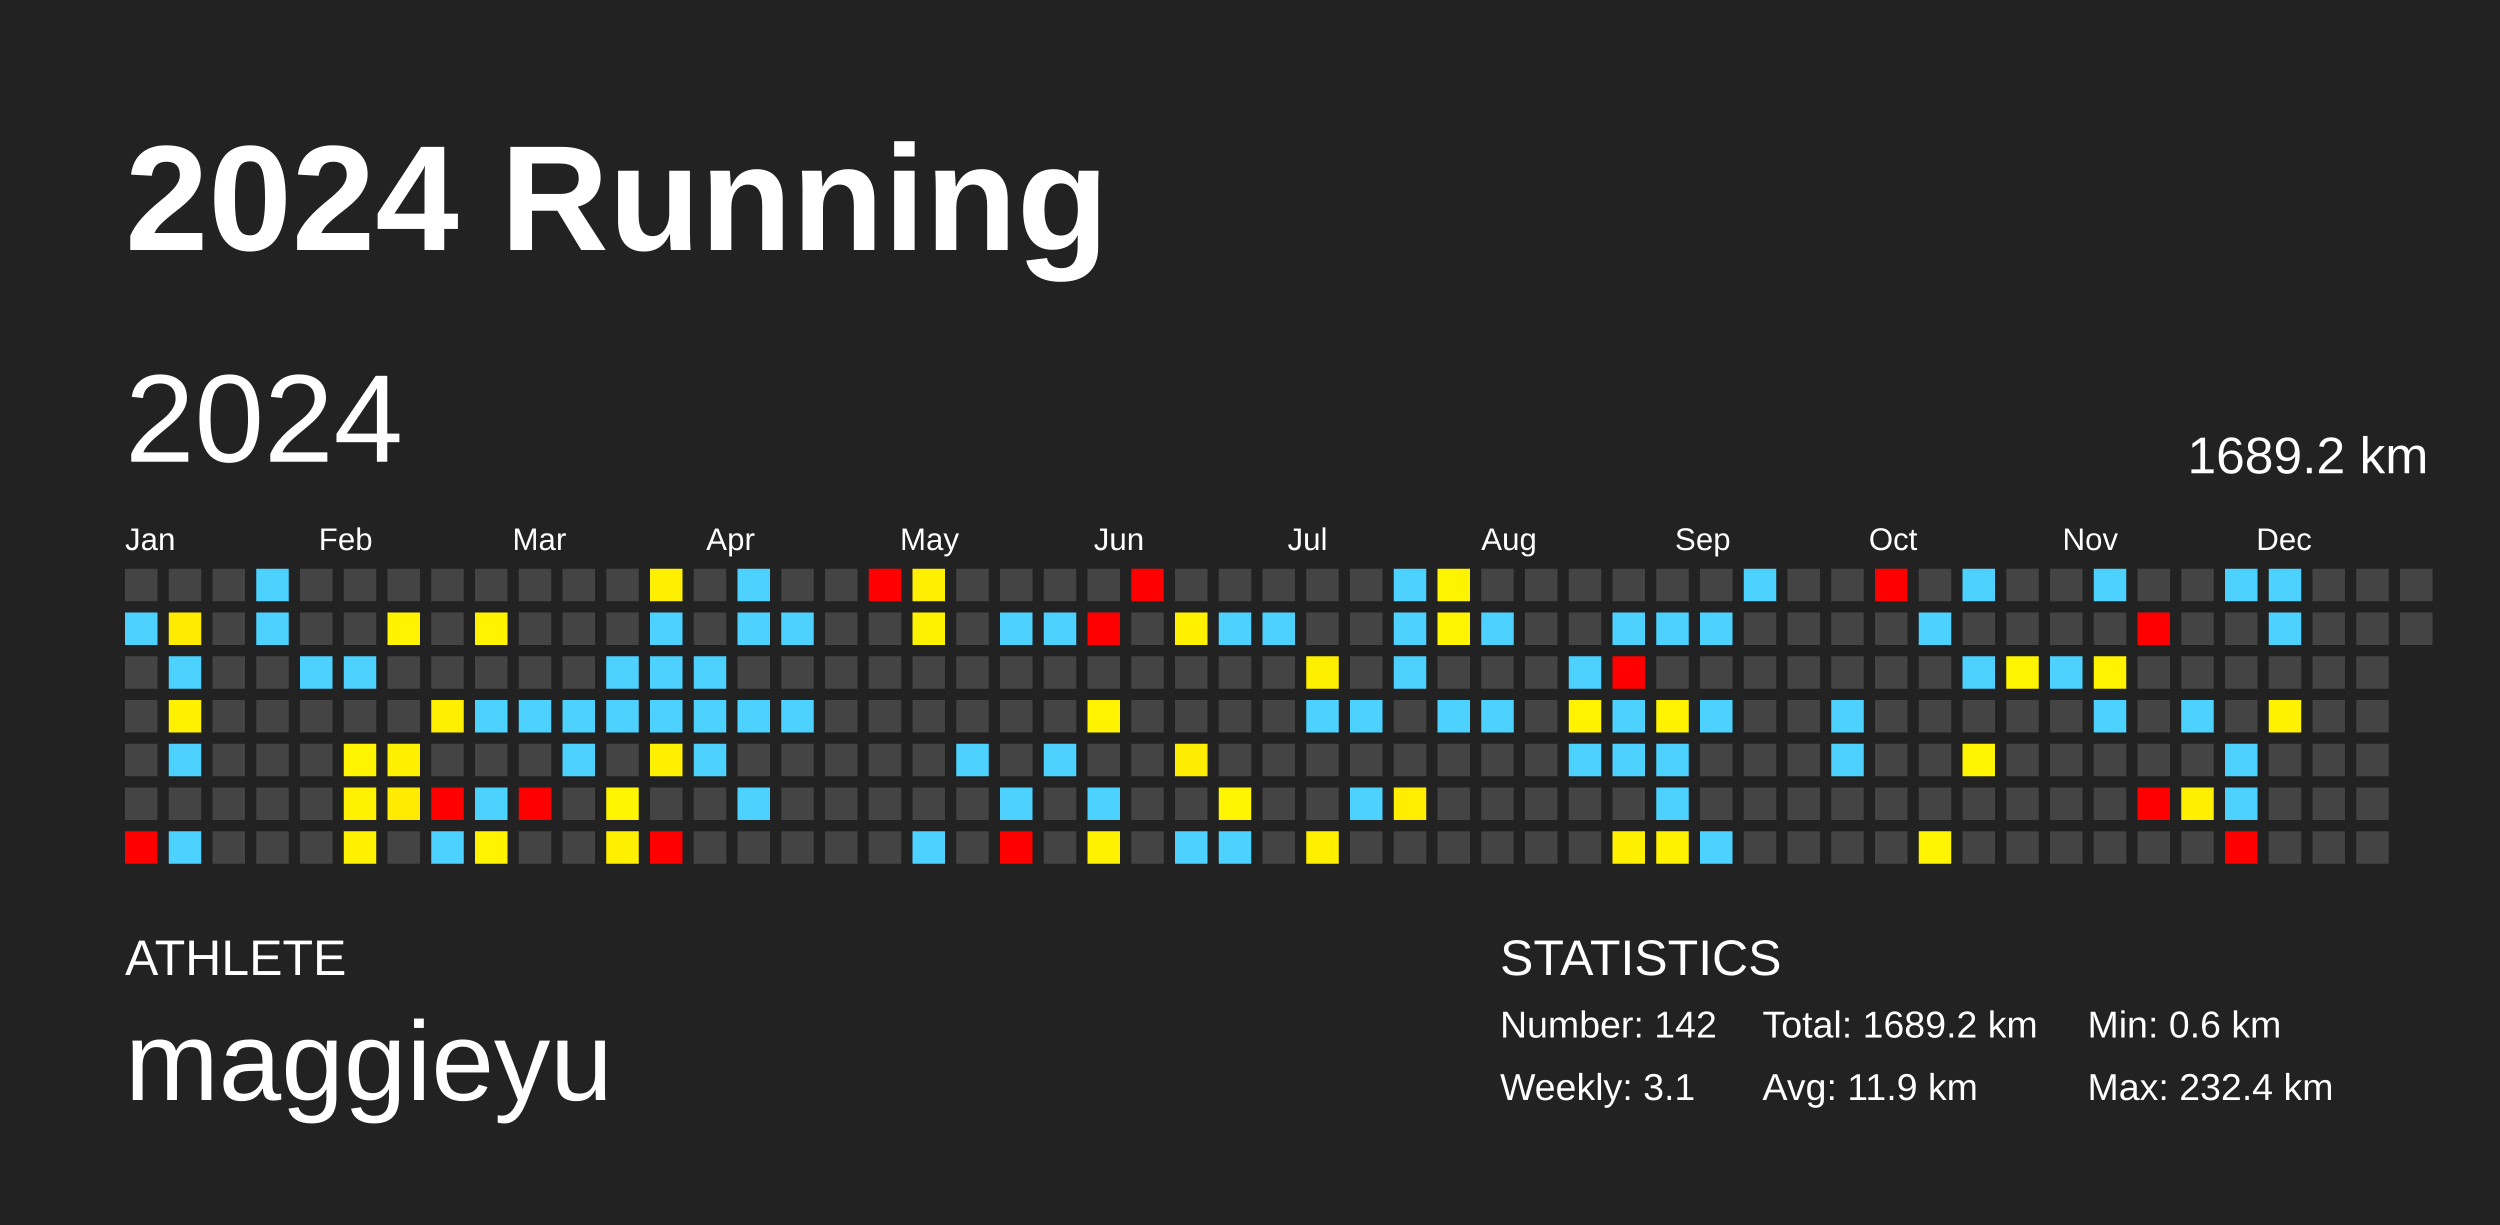
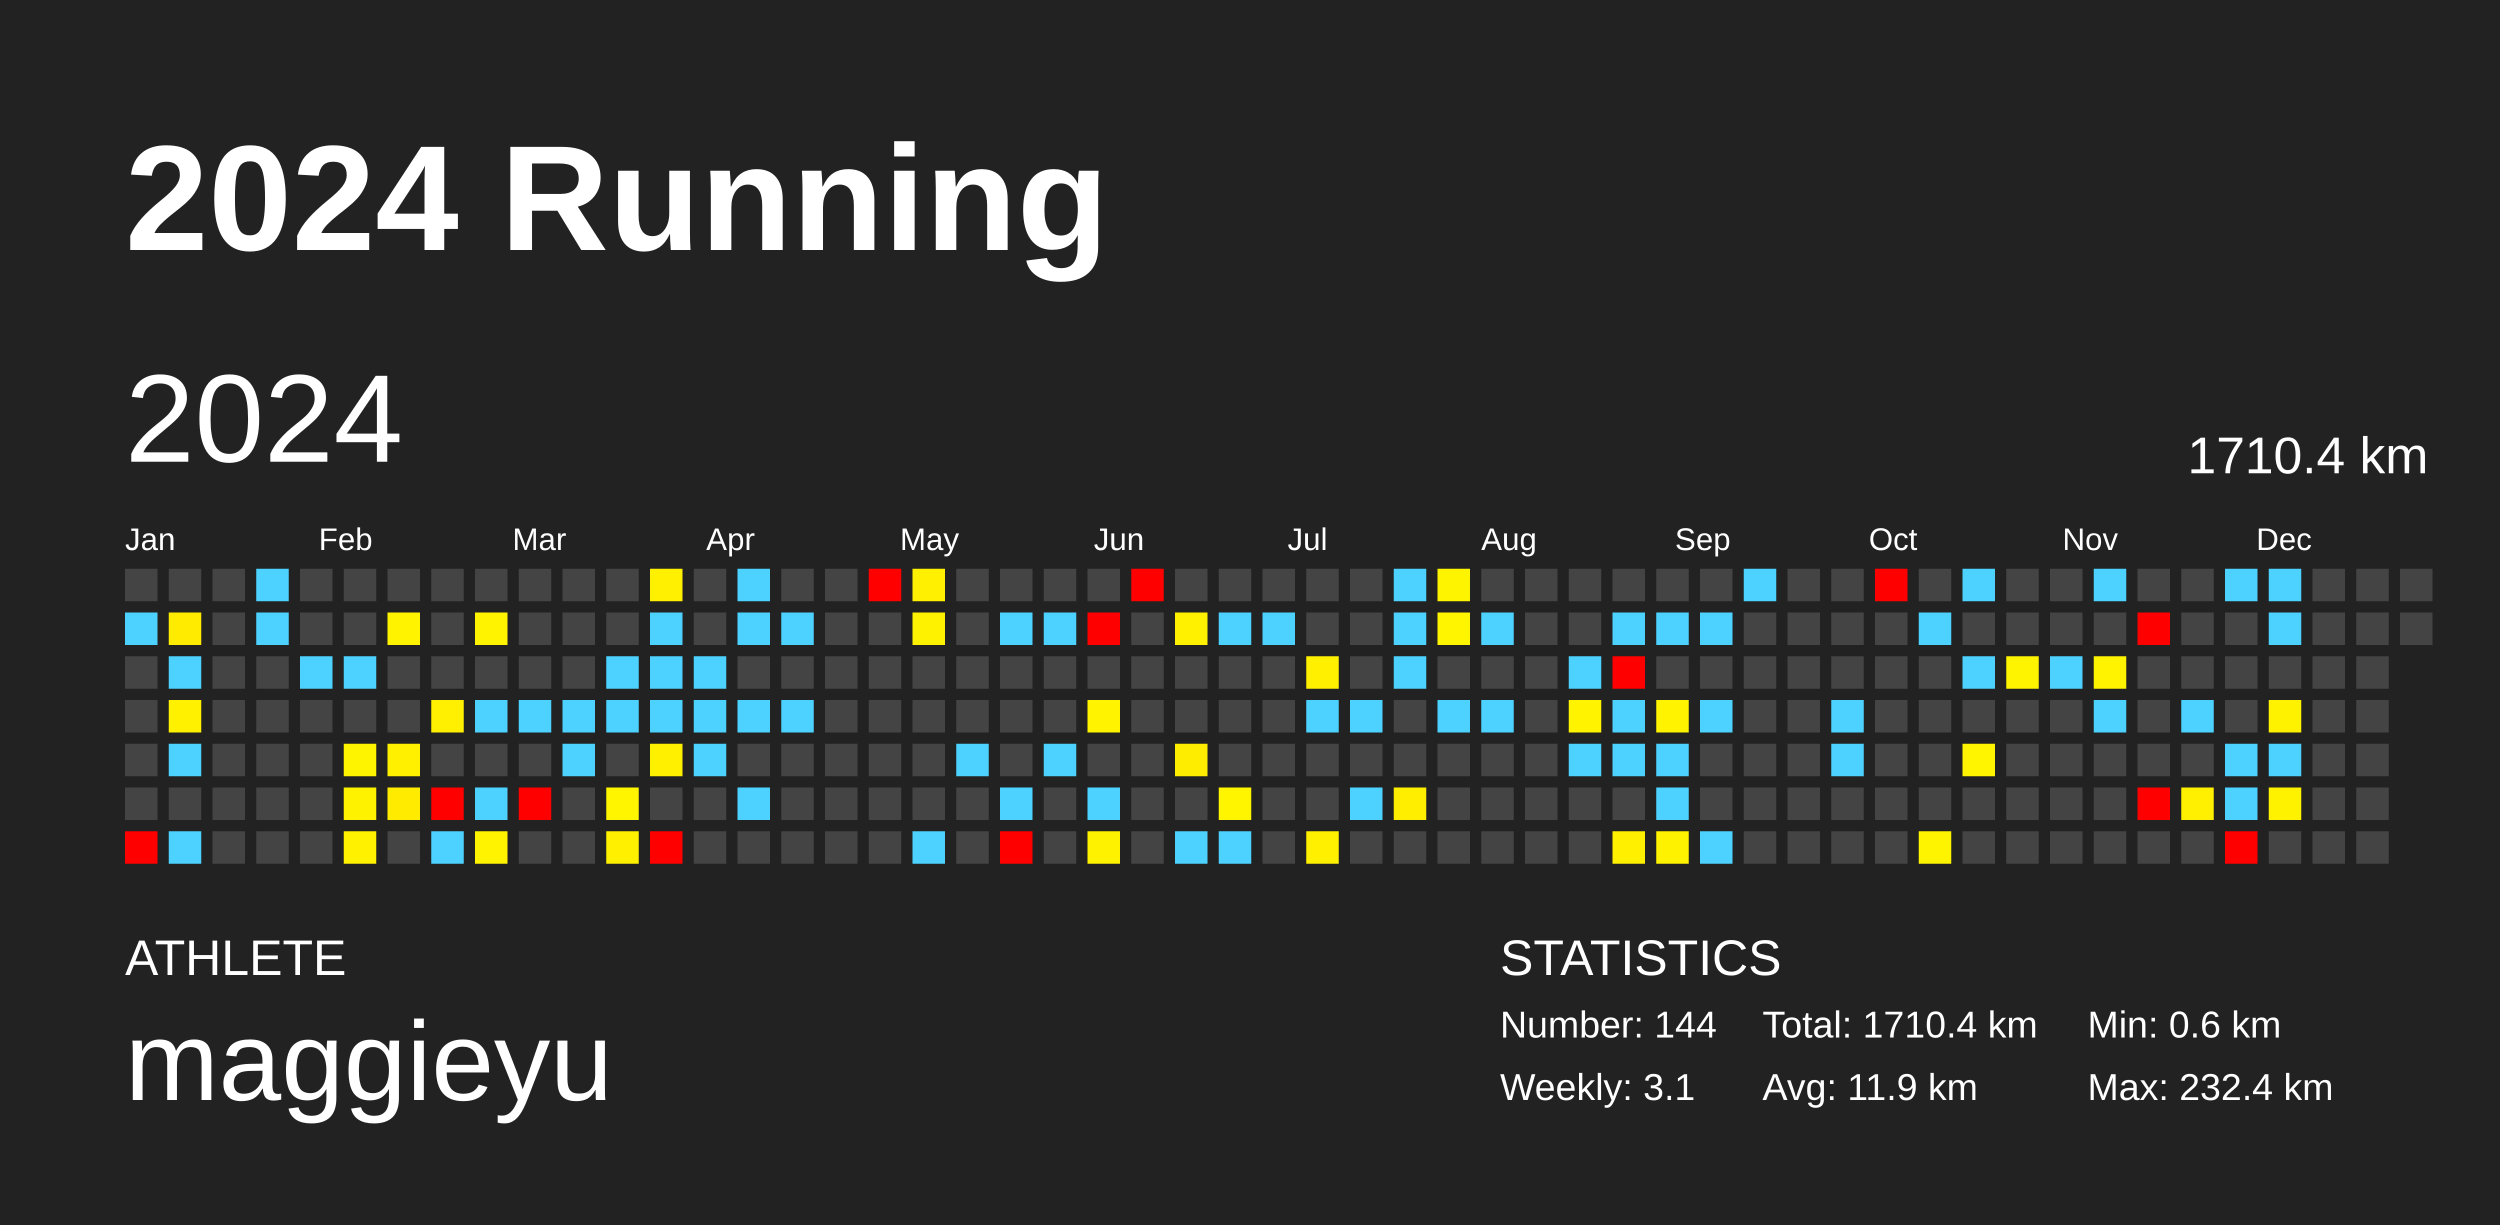
<svg xmlns="http://www.w3.org/2000/svg" baseProfile="full" height="98mm" version="1.1" viewBox="0,0,200,98" width="200mm">
  <defs />
  <rect fill="#222222" height="98" width="200" x="0" y="0" />
  <text fill="#FFFFFF" style="font-size:12px; font-family:Arial; font-weight:bold;" x="10" y="20">2024 Running</text>
  <text fill="#FFFFFF" style="font-size:4px; font-family:Arial" x="10" y="78">ATHLETE</text>
  <text fill="#FFFFFF" style="font-size:9px; font-family:Arial" x="10" y="88">maggieyu</text>
  <text fill="#FFFFFF" style="font-size:4px; font-family:Arial" x="120" y="78">STATISTICS</text>
-   <text fill="#FFFFFF" style="font-size:3px; font-family:Arial" x="120" y="83">Number: 142</text>
+   <text fill="#FFFFFF" style="font-size:3px; font-family:Arial" x="120" y="83">Number: 144</text>
  <text fill="#FFFFFF" style="font-size:3px; font-family:Arial" x="120" y="88">Weekly: 3.1</text>
-   <text fill="#FFFFFF" style="font-size:3px; font-family:Arial" x="141" y="83">Total: 1689.2 km</text>
+   <text fill="#FFFFFF" style="font-size:3px; font-family:Arial" x="141" y="83">Total: 1710.4 km</text>
  <text fill="#FFFFFF" style="font-size:3px; font-family:Arial" x="141" y="88">Avg: 11.9 km</text>
  <text fill="#FFFFFF" style="font-size:3px; font-family:Arial" x="167" y="83">Min: 0.6 km</text>
  <text fill="#FFFFFF" style="font-size:3px; font-family:Arial" x="167" y="88">Max: 232.4 km</text>
  <text dominant-baseline="hanging" fill="#FFFFFF" style="font-size:10.0px; font-family:Arial;" x="10" y="30">2024</text>
-   <text dominant-baseline="hanging" fill="#FFFFFF" style="font-size:4.125px; font-family:Arial;" x="175" y="35">1689.2 km</text>
+   <text dominant-baseline="hanging" fill="#FFFFFF" style="font-size:4.125px; font-family:Arial;" x="175" y="35">1710.4 km</text>
  <text fill="#FFFFFF" style="font-size:2.5px; font-family:Arial" x="10.0" y="44">Jan</text>
  <text fill="#FFFFFF" style="font-size:2.5px; font-family:Arial" x="25.5" y="44">Feb</text>
  <text fill="#FFFFFF" style="font-size:2.5px; font-family:Arial" x="41.0" y="44">Mar</text>
  <text fill="#FFFFFF" style="font-size:2.5px; font-family:Arial" x="56.5" y="44">Apr</text>
  <text fill="#FFFFFF" style="font-size:2.5px; font-family:Arial" x="72.0" y="44">May</text>
  <text fill="#FFFFFF" style="font-size:2.5px; font-family:Arial" x="87.5" y="44">Jun</text>
  <text fill="#FFFFFF" style="font-size:2.5px; font-family:Arial" x="103.0" y="44">Jul</text>
  <text fill="#FFFFFF" style="font-size:2.5px; font-family:Arial" x="118.5" y="44">Aug</text>
  <text fill="#FFFFFF" style="font-size:2.5px; font-family:Arial" x="134.0" y="44">Sep</text>
  <text fill="#FFFFFF" style="font-size:2.5px; font-family:Arial" x="149.5" y="44">Oct</text>
  <text fill="#FFFFFF" style="font-size:2.5px; font-family:Arial" x="165.0" y="44">Nov</text>
  <text fill="#FFFFFF" style="font-size:2.5px; font-family:Arial" x="180.5" y="44">Dec</text>
  <rect fill="#444444" height="2.6" width="2.6" x="10.0" y="45.5" />
  <rect fill="#4dd2ff" height="2.6" width="2.6" x="10.0" y="49.0" />
  <rect fill="#444444" height="2.6" width="2.6" x="10.0" y="52.5" />
  <rect fill="#444444" height="2.6" width="2.6" x="10.0" y="56.0" />
  <rect fill="#444444" height="2.6" width="2.6" x="10.0" y="59.5" />
  <rect fill="#444444" height="2.6" width="2.6" x="10.0" y="63.0" />
  <rect fill="red" height="2.6" width="2.6" x="10.0" y="66.5" />
  <rect fill="#444444" height="2.6" width="2.6" x="13.5" y="45.5" />
  <rect fill="#ffeb00" height="2.6" width="2.6" x="13.5" y="49.0" />
  <rect fill="#4dd2ff" height="2.6" width="2.6" x="13.5" y="52.5" />
  <rect fill="#fff100" height="2.6" width="2.6" x="13.5" y="56.0" />
  <rect fill="#4dd2ff" height="2.6" width="2.6" x="13.5" y="59.5" />
  <rect fill="#444444" height="2.6" width="2.6" x="13.5" y="63.0" />
  <rect fill="#4dd2ff" height="2.6" width="2.6" x="13.5" y="66.5" />
  <rect fill="#444444" height="2.6" width="2.6" x="17.0" y="45.5" />
  <rect fill="#444444" height="2.6" width="2.6" x="17.0" y="49.0" />
  <rect fill="#444444" height="2.6" width="2.6" x="17.0" y="52.5" />
  <rect fill="#444444" height="2.6" width="2.6" x="17.0" y="56.0" />
  <rect fill="#444444" height="2.6" width="2.6" x="17.0" y="59.5" />
  <rect fill="#444444" height="2.6" width="2.6" x="17.0" y="63.0" />
  <rect fill="#444444" height="2.6" width="2.6" x="17.0" y="66.5" />
  <rect fill="#4dd2ff" height="2.6" width="2.6" x="20.5" y="45.5" />
  <rect fill="#4dd2ff" height="2.6" width="2.6" x="20.5" y="49.0" />
  <rect fill="#444444" height="2.6" width="2.6" x="20.5" y="52.5" />
  <rect fill="#444444" height="2.6" width="2.6" x="20.5" y="56.0" />
  <rect fill="#444444" height="2.6" width="2.6" x="20.5" y="59.5" />
  <rect fill="#444444" height="2.6" width="2.6" x="20.5" y="63.0" />
  <rect fill="#444444" height="2.6" width="2.6" x="20.5" y="66.5" />
  <rect fill="#444444" height="2.6" width="2.6" x="24.0" y="45.5" />
  <rect fill="#444444" height="2.6" width="2.6" x="24.0" y="49.0" />
  <rect fill="#4dd2ff" height="2.6" width="2.6" x="24.0" y="52.5" />
  <rect fill="#444444" height="2.6" width="2.6" x="24.0" y="56.0" />
  <rect fill="#444444" height="2.6" width="2.6" x="24.0" y="59.5" />
  <rect fill="#444444" height="2.6" width="2.6" x="24.0" y="63.0" />
  <rect fill="#444444" height="2.6" width="2.6" x="24.0" y="66.5" />
  <rect fill="#444444" height="2.6" width="2.6" x="27.5" y="45.5" />
  <rect fill="#444444" height="2.6" width="2.6" x="27.5" y="49.0" />
  <rect fill="#4dd2ff" height="2.6" width="2.6" x="27.5" y="52.5" />
  <rect fill="#444444" height="2.6" width="2.6" x="27.5" y="56.0" />
  <rect fill="#fff400" height="2.6" width="2.6" x="27.5" y="59.5" />
  <rect fill="#fff200" height="2.6" width="2.6" x="27.5" y="63.0" />
  <rect fill="#fff100" height="2.6" width="2.6" x="27.5" y="66.5" />
  <rect fill="#444444" height="2.6" width="2.6" x="31.0" y="45.5" />
  <rect fill="#fff300" height="2.6" width="2.6" x="31.0" y="49.0" />
  <rect fill="#444444" height="2.6" width="2.6" x="31.0" y="52.5" />
  <rect fill="#444444" height="2.6" width="2.6" x="31.0" y="56.0" />
  <rect fill="#fff000" height="2.6" width="2.6" x="31.0" y="59.5" />
  <rect fill="#ffeb00" height="2.6" width="2.6" x="31.0" y="63.0" />
  <rect fill="#444444" height="2.6" width="2.6" x="31.0" y="66.5" />
  <rect fill="#444444" height="2.6" width="2.6" x="34.5" y="45.5" />
  <rect fill="#444444" height="2.6" width="2.6" x="34.5" y="49.0" />
  <rect fill="#444444" height="2.6" width="2.6" x="34.5" y="52.5" />
  <rect fill="#ffef00" height="2.6" width="2.6" x="34.5" y="56.0" />
  <rect fill="#444444" height="2.6" width="2.6" x="34.5" y="59.5" />
  <rect fill="red" height="2.6" width="2.6" x="34.5" y="63.0" />
  <rect fill="#4dd2ff" height="2.6" width="2.6" x="34.5" y="66.5" />
  <rect fill="#444444" height="2.6" width="2.6" x="38.0" y="45.5" />
  <rect fill="#fff300" height="2.6" width="2.6" x="38.0" y="49.0" />
  <rect fill="#444444" height="2.6" width="2.6" x="38.0" y="52.5" />
  <rect fill="#4dd2ff" height="2.6" width="2.6" x="38.0" y="56.0" />
  <rect fill="#444444" height="2.6" width="2.6" x="38.0" y="59.5" />
  <rect fill="#4dd2ff" height="2.6" width="2.6" x="38.0" y="63.0" />
  <rect fill="#fff300" height="2.6" width="2.6" x="38.0" y="66.5" />
  <rect fill="#444444" height="2.6" width="2.6" x="41.5" y="45.5" />
  <rect fill="#444444" height="2.6" width="2.6" x="41.5" y="49.0" />
  <rect fill="#444444" height="2.6" width="2.6" x="41.5" y="52.5" />
  <rect fill="#4dd2ff" height="2.6" width="2.6" x="41.5" y="56.0" />
  <rect fill="#444444" height="2.6" width="2.6" x="41.5" y="59.5" />
  <rect fill="red" height="2.6" width="2.6" x="41.5" y="63.0" />
  <rect fill="#444444" height="2.6" width="2.6" x="41.5" y="66.5" />
  <rect fill="#444444" height="2.6" width="2.6" x="45.0" y="45.5" />
  <rect fill="#444444" height="2.6" width="2.6" x="45.0" y="49.0" />
  <rect fill="#444444" height="2.6" width="2.6" x="45.0" y="52.5" />
  <rect fill="#4dd2ff" height="2.6" width="2.6" x="45.0" y="56.0" />
  <rect fill="#4dd2ff" height="2.6" width="2.6" x="45.0" y="59.5" />
  <rect fill="#444444" height="2.6" width="2.6" x="45.0" y="63.0" />
  <rect fill="#444444" height="2.6" width="2.6" x="45.0" y="66.5" />
  <rect fill="#444444" height="2.6" width="2.6" x="48.5" y="45.5" />
  <rect fill="#444444" height="2.6" width="2.6" x="48.5" y="49.0" />
  <rect fill="#4dd2ff" height="2.6" width="2.6" x="48.5" y="52.5" />
  <rect fill="#4dd2ff" height="2.6" width="2.6" x="48.5" y="56.0" />
  <rect fill="#444444" height="2.6" width="2.6" x="48.5" y="59.5" />
  <rect fill="#fff500" height="2.6" width="2.6" x="48.5" y="63.0" />
  <rect fill="#fff000" height="2.6" width="2.6" x="48.5" y="66.5" />
  <rect fill="#ffef00" height="2.6" width="2.6" x="52.0" y="45.5" />
  <rect fill="#4dd2ff" height="2.6" width="2.6" x="52.0" y="49.0" />
  <rect fill="#4dd2ff" height="2.6" width="2.6" x="52.0" y="52.5" />
  <rect fill="#4dd2ff" height="2.6" width="2.6" x="52.0" y="56.0" />
  <rect fill="#fff000" height="2.6" width="2.6" x="52.0" y="59.5" />
  <rect fill="#444444" height="2.6" width="2.6" x="52.0" y="63.0" />
  <rect fill="red" height="2.6" width="2.6" x="52.0" y="66.5" />
  <rect fill="#444444" height="2.6" width="2.6" x="55.5" y="45.5" />
  <rect fill="#444444" height="2.6" width="2.6" x="55.5" y="49.0" />
  <rect fill="#4dd2ff" height="2.6" width="2.6" x="55.5" y="52.5" />
  <rect fill="#4dd2ff" height="2.6" width="2.6" x="55.5" y="56.0" />
  <rect fill="#4dd2ff" height="2.6" width="2.6" x="55.5" y="59.5" />
  <rect fill="#444444" height="2.6" width="2.6" x="55.5" y="63.0" />
  <rect fill="#444444" height="2.6" width="2.6" x="55.5" y="66.5" />
  <rect fill="#4dd2ff" height="2.6" width="2.6" x="59.0" y="45.5" />
  <rect fill="#4dd2ff" height="2.6" width="2.6" x="59.0" y="49.0" />
  <rect fill="#444444" height="2.6" width="2.6" x="59.0" y="52.5" />
  <rect fill="#4dd2ff" height="2.6" width="2.6" x="59.0" y="56.0" />
  <rect fill="#444444" height="2.6" width="2.6" x="59.0" y="59.5" />
  <rect fill="#4dd2ff" height="2.6" width="2.6" x="59.0" y="63.0" />
  <rect fill="#444444" height="2.6" width="2.6" x="59.0" y="66.5" />
  <rect fill="#444444" height="2.6" width="2.6" x="62.5" y="45.5" />
  <rect fill="#4dd2ff" height="2.6" width="2.6" x="62.5" y="49.0" />
  <rect fill="#444444" height="2.6" width="2.6" x="62.5" y="52.5" />
  <rect fill="#4dd2ff" height="2.6" width="2.6" x="62.5" y="56.0" />
  <rect fill="#444444" height="2.6" width="2.6" x="62.5" y="59.5" />
  <rect fill="#444444" height="2.6" width="2.6" x="62.5" y="63.0" />
  <rect fill="#444444" height="2.6" width="2.6" x="62.5" y="66.5" />
  <rect fill="#444444" height="2.6" width="2.6" x="66.0" y="45.5" />
  <rect fill="#444444" height="2.6" width="2.6" x="66.0" y="49.0" />
  <rect fill="#444444" height="2.6" width="2.6" x="66.0" y="52.5" />
  <rect fill="#444444" height="2.6" width="2.6" x="66.0" y="56.0" />
  <rect fill="#444444" height="2.6" width="2.6" x="66.0" y="59.5" />
  <rect fill="#444444" height="2.6" width="2.6" x="66.0" y="63.0" />
  <rect fill="#444444" height="2.6" width="2.6" x="66.0" y="66.5" />
  <rect fill="red" height="2.6" width="2.6" x="69.5" y="45.5" />
  <rect fill="#444444" height="2.6" width="2.6" x="69.5" y="49.0" />
  <rect fill="#444444" height="2.6" width="2.6" x="69.5" y="52.5" />
  <rect fill="#444444" height="2.6" width="2.6" x="69.5" y="56.0" />
  <rect fill="#444444" height="2.6" width="2.6" x="69.5" y="59.5" />
  <rect fill="#444444" height="2.6" width="2.6" x="69.5" y="63.0" />
  <rect fill="#444444" height="2.6" width="2.6" x="69.5" y="66.5" />
  <rect fill="#ffef00" height="2.6" width="2.6" x="73.0" y="45.5" />
  <rect fill="#fff200" height="2.6" width="2.6" x="73.0" y="49.0" />
  <rect fill="#444444" height="2.6" width="2.6" x="73.0" y="52.5" />
  <rect fill="#444444" height="2.6" width="2.6" x="73.0" y="56.0" />
  <rect fill="#444444" height="2.6" width="2.6" x="73.0" y="59.5" />
  <rect fill="#444444" height="2.6" width="2.6" x="73.0" y="63.0" />
  <rect fill="#4dd2ff" height="2.6" width="2.6" x="73.0" y="66.5" />
  <rect fill="#444444" height="2.6" width="2.6" x="76.5" y="45.5" />
  <rect fill="#444444" height="2.6" width="2.6" x="76.5" y="49.0" />
  <rect fill="#444444" height="2.6" width="2.6" x="76.5" y="52.5" />
  <rect fill="#444444" height="2.6" width="2.6" x="76.5" y="56.0" />
  <rect fill="#4dd2ff" height="2.6" width="2.6" x="76.5" y="59.5" />
  <rect fill="#444444" height="2.6" width="2.6" x="76.5" y="63.0" />
  <rect fill="#444444" height="2.6" width="2.6" x="76.5" y="66.5" />
  <rect fill="#444444" height="2.6" width="2.6" x="80.0" y="45.5" />
  <rect fill="#4dd2ff" height="2.6" width="2.6" x="80.0" y="49.0" />
  <rect fill="#444444" height="2.6" width="2.6" x="80.0" y="52.5" />
  <rect fill="#444444" height="2.6" width="2.6" x="80.0" y="56.0" />
  <rect fill="#444444" height="2.6" width="2.6" x="80.0" y="59.5" />
  <rect fill="#4dd2ff" height="2.6" width="2.6" x="80.0" y="63.0" />
  <rect fill="red" height="2.6" width="2.6" x="80.0" y="66.5" />
  <rect fill="#444444" height="2.6" width="2.6" x="83.5" y="45.5" />
  <rect fill="#4dd2ff" height="2.6" width="2.6" x="83.5" y="49.0" />
  <rect fill="#444444" height="2.6" width="2.6" x="83.5" y="52.5" />
  <rect fill="#444444" height="2.6" width="2.6" x="83.5" y="56.0" />
  <rect fill="#4dd2ff" height="2.6" width="2.6" x="83.5" y="59.5" />
  <rect fill="#444444" height="2.6" width="2.6" x="83.5" y="63.0" />
  <rect fill="#444444" height="2.6" width="2.6" x="83.5" y="66.5" />
  <rect fill="#444444" height="2.6" width="2.6" x="87.0" y="45.5" />
  <rect fill="red" height="2.6" width="2.6" x="87.0" y="49.0" />
  <rect fill="#444444" height="2.6" width="2.6" x="87.0" y="52.5" />
  <rect fill="#fff300" height="2.6" width="2.6" x="87.0" y="56.0" />
  <rect fill="#444444" height="2.6" width="2.6" x="87.0" y="59.5" />
  <rect fill="#4dd2ff" height="2.6" width="2.6" x="87.0" y="63.0" />
  <rect fill="#fff200" height="2.6" width="2.6" x="87.0" y="66.5" />
  <rect fill="red" height="2.6" width="2.6" x="90.5" y="45.5" />
  <rect fill="#444444" height="2.6" width="2.6" x="90.5" y="49.0" />
  <rect fill="#444444" height="2.6" width="2.6" x="90.5" y="52.5" />
  <rect fill="#444444" height="2.6" width="2.6" x="90.5" y="56.0" />
  <rect fill="#444444" height="2.6" width="2.6" x="90.5" y="59.5" />
  <rect fill="#444444" height="2.6" width="2.6" x="90.5" y="63.0" />
  <rect fill="#444444" height="2.6" width="2.6" x="90.5" y="66.5" />
  <rect fill="#444444" height="2.6" width="2.6" x="94.0" y="45.5" />
  <rect fill="#fff100" height="2.6" width="2.6" x="94.0" y="49.0" />
  <rect fill="#444444" height="2.6" width="2.6" x="94.0" y="52.5" />
  <rect fill="#444444" height="2.6" width="2.6" x="94.0" y="56.0" />
  <rect fill="#ffed00" height="2.6" width="2.6" x="94.0" y="59.5" />
  <rect fill="#444444" height="2.6" width="2.6" x="94.0" y="63.0" />
  <rect fill="#4dd2ff" height="2.6" width="2.6" x="94.0" y="66.5" />
  <rect fill="#444444" height="2.6" width="2.6" x="97.5" y="45.5" />
  <rect fill="#4dd2ff" height="2.6" width="2.6" x="97.5" y="49.0" />
  <rect fill="#444444" height="2.6" width="2.6" x="97.5" y="52.5" />
  <rect fill="#444444" height="2.6" width="2.6" x="97.5" y="56.0" />
  <rect fill="#444444" height="2.6" width="2.6" x="97.5" y="59.5" />
  <rect fill="#fff500" height="2.6" width="2.6" x="97.5" y="63.0" />
  <rect fill="#4dd2ff" height="2.6" width="2.6" x="97.5" y="66.5" />
  <rect fill="#444444" height="2.6" width="2.6" x="101.0" y="45.5" />
  <rect fill="#4dd2ff" height="2.6" width="2.6" x="101.0" y="49.0" />
  <rect fill="#444444" height="2.6" width="2.6" x="101.0" y="52.5" />
  <rect fill="#444444" height="2.6" width="2.6" x="101.0" y="56.0" />
  <rect fill="#444444" height="2.6" width="2.6" x="101.0" y="59.5" />
  <rect fill="#444444" height="2.6" width="2.6" x="101.0" y="63.0" />
  <rect fill="#444444" height="2.6" width="2.6" x="101.0" y="66.5" />
  <rect fill="#444444" height="2.6" width="2.6" x="104.5" y="45.5" />
  <rect fill="#444444" height="2.6" width="2.6" x="104.5" y="49.0" />
  <rect fill="#fff000" height="2.6" width="2.6" x="104.5" y="52.5" />
  <rect fill="#4dd2ff" height="2.6" width="2.6" x="104.5" y="56.0" />
  <rect fill="#444444" height="2.6" width="2.6" x="104.5" y="59.5" />
  <rect fill="#444444" height="2.6" width="2.6" x="104.5" y="63.0" />
  <rect fill="#fff000" height="2.6" width="2.6" x="104.5" y="66.5" />
  <rect fill="#444444" height="2.6" width="2.6" x="108.0" y="45.5" />
  <rect fill="#444444" height="2.6" width="2.6" x="108.0" y="49.0" />
  <rect fill="#444444" height="2.6" width="2.6" x="108.0" y="52.5" />
  <rect fill="#4dd2ff" height="2.6" width="2.6" x="108.0" y="56.0" />
  <rect fill="#444444" height="2.6" width="2.6" x="108.0" y="59.5" />
  <rect fill="#4dd2ff" height="2.6" width="2.6" x="108.0" y="63.0" />
  <rect fill="#444444" height="2.6" width="2.6" x="108.0" y="66.5" />
  <rect fill="#4dd2ff" height="2.6" width="2.6" x="111.5" y="45.5" />
  <rect fill="#4dd2ff" height="2.6" width="2.6" x="111.5" y="49.0" />
  <rect fill="#4dd2ff" height="2.6" width="2.6" x="111.5" y="52.5" />
  <rect fill="#444444" height="2.6" width="2.6" x="111.5" y="56.0" />
  <rect fill="#444444" height="2.6" width="2.6" x="111.5" y="59.5" />
  <rect fill="#ffee00" height="2.6" width="2.6" x="111.5" y="63.0" />
  <rect fill="#444444" height="2.6" width="2.6" x="111.5" y="66.5" />
  <rect fill="#fff400" height="2.6" width="2.6" x="115.0" y="45.5" />
  <rect fill="#fff500" height="2.6" width="2.6" x="115.0" y="49.0" />
  <rect fill="#444444" height="2.6" width="2.6" x="115.0" y="52.5" />
  <rect fill="#4dd2ff" height="2.6" width="2.6" x="115.0" y="56.0" />
  <rect fill="#444444" height="2.6" width="2.6" x="115.0" y="59.5" />
  <rect fill="#444444" height="2.6" width="2.6" x="115.0" y="63.0" />
  <rect fill="#444444" height="2.6" width="2.6" x="115.0" y="66.5" />
  <rect fill="#444444" height="2.6" width="2.6" x="118.5" y="45.5" />
  <rect fill="#4dd2ff" height="2.6" width="2.6" x="118.5" y="49.0" />
  <rect fill="#444444" height="2.6" width="2.6" x="118.5" y="52.5" />
  <rect fill="#4dd2ff" height="2.6" width="2.6" x="118.5" y="56.0" />
  <rect fill="#444444" height="2.6" width="2.6" x="118.5" y="59.5" />
  <rect fill="#444444" height="2.6" width="2.6" x="118.5" y="63.0" />
  <rect fill="#444444" height="2.6" width="2.6" x="118.5" y="66.5" />
  <rect fill="#444444" height="2.6" width="2.6" x="122.0" y="45.5" />
  <rect fill="#444444" height="2.6" width="2.6" x="122.0" y="49.0" />
  <rect fill="#444444" height="2.6" width="2.6" x="122.0" y="52.5" />
  <rect fill="#444444" height="2.6" width="2.6" x="122.0" y="56.0" />
  <rect fill="#444444" height="2.6" width="2.6" x="122.0" y="59.5" />
  <rect fill="#444444" height="2.6" width="2.6" x="122.0" y="63.0" />
  <rect fill="#444444" height="2.6" width="2.6" x="122.0" y="66.5" />
  <rect fill="#444444" height="2.6" width="2.6" x="125.5" y="45.5" />
  <rect fill="#444444" height="2.6" width="2.6" x="125.5" y="49.0" />
  <rect fill="#4dd2ff" height="2.6" width="2.6" x="125.5" y="52.5" />
  <rect fill="#fff300" height="2.6" width="2.6" x="125.5" y="56.0" />
  <rect fill="#4dd2ff" height="2.6" width="2.6" x="125.5" y="59.5" />
  <rect fill="#444444" height="2.6" width="2.6" x="125.5" y="63.0" />
  <rect fill="#444444" height="2.6" width="2.6" x="125.5" y="66.5" />
  <rect fill="#444444" height="2.6" width="2.6" x="129.0" y="45.5" />
  <rect fill="#4dd2ff" height="2.6" width="2.6" x="129.0" y="49.0" />
  <rect fill="red" height="2.6" width="2.6" x="129.0" y="52.5" />
  <rect fill="#4dd2ff" height="2.6" width="2.6" x="129.0" y="56.0" />
  <rect fill="#4dd2ff" height="2.6" width="2.6" x="129.0" y="59.5" />
  <rect fill="#444444" height="2.6" width="2.6" x="129.0" y="63.0" />
  <rect fill="#fff000" height="2.6" width="2.6" x="129.0" y="66.5" />
  <rect fill="#444444" height="2.6" width="2.6" x="132.5" y="45.5" />
  <rect fill="#4dd2ff" height="2.6" width="2.6" x="132.5" y="49.0" />
  <rect fill="#444444" height="2.6" width="2.6" x="132.5" y="52.5" />
  <rect fill="#fff300" height="2.6" width="2.6" x="132.5" y="56.0" />
  <rect fill="#4dd2ff" height="2.6" width="2.6" x="132.5" y="59.5" />
  <rect fill="#4dd2ff" height="2.6" width="2.6" x="132.5" y="63.0" />
  <rect fill="#fff200" height="2.6" width="2.6" x="132.5" y="66.5" />
  <rect fill="#444444" height="2.6" width="2.6" x="136.0" y="45.5" />
  <rect fill="#4dd2ff" height="2.6" width="2.6" x="136.0" y="49.0" />
  <rect fill="#444444" height="2.6" width="2.6" x="136.0" y="52.5" />
  <rect fill="#4dd2ff" height="2.6" width="2.6" x="136.0" y="56.0" />
  <rect fill="#444444" height="2.6" width="2.6" x="136.0" y="59.5" />
  <rect fill="#444444" height="2.6" width="2.6" x="136.0" y="63.0" />
  <rect fill="#4dd2ff" height="2.6" width="2.6" x="136.0" y="66.5" />
  <rect fill="#4dd2ff" height="2.6" width="2.6" x="139.5" y="45.5" />
  <rect fill="#444444" height="2.6" width="2.6" x="139.5" y="49.0" />
  <rect fill="#444444" height="2.6" width="2.6" x="139.5" y="52.5" />
  <rect fill="#444444" height="2.6" width="2.6" x="139.5" y="56.0" />
  <rect fill="#444444" height="2.6" width="2.6" x="139.5" y="59.5" />
  <rect fill="#444444" height="2.6" width="2.6" x="139.5" y="63.0" />
  <rect fill="#444444" height="2.6" width="2.6" x="139.5" y="66.5" />
  <rect fill="#444444" height="2.6" width="2.6" x="143.0" y="45.5" />
  <rect fill="#444444" height="2.6" width="2.6" x="143.0" y="49.0" />
  <rect fill="#444444" height="2.6" width="2.6" x="143.0" y="52.5" />
  <rect fill="#444444" height="2.6" width="2.6" x="143.0" y="56.0" />
  <rect fill="#444444" height="2.6" width="2.6" x="143.0" y="59.5" />
  <rect fill="#444444" height="2.6" width="2.6" x="143.0" y="63.0" />
  <rect fill="#444444" height="2.6" width="2.6" x="143.0" y="66.5" />
  <rect fill="#444444" height="2.6" width="2.6" x="146.5" y="45.5" />
  <rect fill="#444444" height="2.6" width="2.6" x="146.5" y="49.0" />
  <rect fill="#444444" height="2.6" width="2.6" x="146.5" y="52.5" />
  <rect fill="#4dd2ff" height="2.6" width="2.6" x="146.5" y="56.0" />
  <rect fill="#4dd2ff" height="2.6" width="2.6" x="146.5" y="59.5" />
  <rect fill="#444444" height="2.6" width="2.6" x="146.5" y="63.0" />
  <rect fill="#444444" height="2.6" width="2.6" x="146.5" y="66.5" />
  <rect fill="red" height="2.6" width="2.6" x="150.0" y="45.5" />
  <rect fill="#444444" height="2.6" width="2.6" x="150.0" y="49.0" />
  <rect fill="#444444" height="2.6" width="2.6" x="150.0" y="52.5" />
  <rect fill="#444444" height="2.6" width="2.6" x="150.0" y="56.0" />
  <rect fill="#444444" height="2.6" width="2.6" x="150.0" y="59.5" />
  <rect fill="#444444" height="2.6" width="2.6" x="150.0" y="63.0" />
  <rect fill="#444444" height="2.6" width="2.6" x="150.0" y="66.5" />
  <rect fill="#444444" height="2.6" width="2.6" x="153.5" y="45.5" />
  <rect fill="#4dd2ff" height="2.6" width="2.6" x="153.5" y="49.0" />
  <rect fill="#444444" height="2.6" width="2.6" x="153.5" y="52.5" />
  <rect fill="#444444" height="2.6" width="2.6" x="153.5" y="56.0" />
  <rect fill="#444444" height="2.6" width="2.6" x="153.5" y="59.5" />
  <rect fill="#444444" height="2.6" width="2.6" x="153.5" y="63.0" />
  <rect fill="#fff400" height="2.6" width="2.6" x="153.5" y="66.5" />
  <rect fill="#4dd2ff" height="2.6" width="2.6" x="157.0" y="45.5" />
  <rect fill="#444444" height="2.6" width="2.6" x="157.0" y="49.0" />
  <rect fill="#4dd2ff" height="2.6" width="2.6" x="157.0" y="52.5" />
  <rect fill="#444444" height="2.6" width="2.6" x="157.0" y="56.0" />
  <rect fill="#fff500" height="2.6" width="2.6" x="157.0" y="59.5" />
  <rect fill="#444444" height="2.6" width="2.6" x="157.0" y="63.0" />
  <rect fill="#444444" height="2.6" width="2.6" x="157.0" y="66.5" />
  <rect fill="#444444" height="2.6" width="2.6" x="160.5" y="45.5" />
  <rect fill="#444444" height="2.6" width="2.6" x="160.5" y="49.0" />
  <rect fill="#fff400" height="2.6" width="2.6" x="160.5" y="52.5" />
  <rect fill="#444444" height="2.6" width="2.6" x="160.5" y="56.0" />
  <rect fill="#444444" height="2.6" width="2.6" x="160.5" y="59.5" />
  <rect fill="#444444" height="2.6" width="2.6" x="160.5" y="63.0" />
  <rect fill="#444444" height="2.6" width="2.6" x="160.5" y="66.5" />
  <rect fill="#444444" height="2.6" width="2.6" x="164.0" y="45.5" />
  <rect fill="#444444" height="2.6" width="2.6" x="164.0" y="49.0" />
  <rect fill="#4dd2ff" height="2.6" width="2.6" x="164.0" y="52.5" />
  <rect fill="#444444" height="2.6" width="2.6" x="164.0" y="56.0" />
  <rect fill="#444444" height="2.6" width="2.6" x="164.0" y="59.5" />
  <rect fill="#444444" height="2.6" width="2.6" x="164.0" y="63.0" />
  <rect fill="#444444" height="2.6" width="2.6" x="164.0" y="66.5" />
  <rect fill="#4dd2ff" height="2.6" width="2.6" x="167.5" y="45.5" />
  <rect fill="#444444" height="2.6" width="2.6" x="167.5" y="49.0" />
  <rect fill="#fff300" height="2.6" width="2.6" x="167.5" y="52.5" />
  <rect fill="#4dd2ff" height="2.6" width="2.6" x="167.5" y="56.0" />
  <rect fill="#444444" height="2.6" width="2.6" x="167.5" y="59.5" />
  <rect fill="#444444" height="2.6" width="2.6" x="167.5" y="63.0" />
  <rect fill="#444444" height="2.6" width="2.6" x="167.5" y="66.5" />
  <rect fill="#444444" height="2.6" width="2.6" x="171.0" y="45.5" />
  <rect fill="red" height="2.6" width="2.6" x="171.0" y="49.0" />
  <rect fill="#444444" height="2.6" width="2.6" x="171.0" y="52.5" />
  <rect fill="#444444" height="2.6" width="2.6" x="171.0" y="56.0" />
  <rect fill="#444444" height="2.6" width="2.6" x="171.0" y="59.5" />
  <rect fill="red" height="2.6" width="2.6" x="171.0" y="63.0" />
  <rect fill="#444444" height="2.6" width="2.6" x="171.0" y="66.5" />
  <rect fill="#444444" height="2.6" width="2.6" x="174.5" y="45.5" />
  <rect fill="#444444" height="2.6" width="2.6" x="174.5" y="49.0" />
  <rect fill="#444444" height="2.6" width="2.6" x="174.5" y="52.5" />
  <rect fill="#4dd2ff" height="2.6" width="2.6" x="174.5" y="56.0" />
  <rect fill="#444444" height="2.6" width="2.6" x="174.5" y="59.5" />
  <rect fill="#ffef00" height="2.6" width="2.6" x="174.5" y="63.0" />
  <rect fill="#444444" height="2.6" width="2.6" x="174.5" y="66.5" />
  <rect fill="#4dd2ff" height="2.6" width="2.6" x="178.0" y="45.5" />
  <rect fill="#444444" height="2.6" width="2.6" x="178.0" y="49.0" />
  <rect fill="#444444" height="2.6" width="2.6" x="178.0" y="52.5" />
  <rect fill="#444444" height="2.6" width="2.6" x="178.0" y="56.0" />
  <rect fill="#4dd2ff" height="2.6" width="2.6" x="178.0" y="59.5" />
  <rect fill="#4dd2ff" height="2.6" width="2.6" x="178.0" y="63.0" />
  <rect fill="red" height="2.6" width="2.6" x="178.0" y="66.5" />
  <rect fill="#4dd2ff" height="2.6" width="2.6" x="181.5" y="45.5" />
  <rect fill="#4dd2ff" height="2.6" width="2.6" x="181.5" y="49.0" />
  <rect fill="#444444" height="2.6" width="2.6" x="181.5" y="52.5" />
  <rect fill="#fff200" height="2.6" width="2.6" x="181.5" y="56.0" />
-   <rect fill="#444444" height="2.6" width="2.6" x="181.5" y="59.5" />
-   <rect fill="#444444" height="2.6" width="2.6" x="181.5" y="63.0" />
+   <rect fill="#4dd2ff" height="2.6" width="2.6" x="181.5" y="59.5" />
+   <rect fill="#fff200" height="2.6" width="2.6" x="181.5" y="63.0" />
  <rect fill="#444444" height="2.6" width="2.6" x="181.5" y="66.5" />
  <rect fill="#444444" height="2.6" width="2.6" x="185.0" y="45.5" />
  <rect fill="#444444" height="2.6" width="2.6" x="185.0" y="49.0" />
  <rect fill="#444444" height="2.6" width="2.6" x="185.0" y="52.5" />
  <rect fill="#444444" height="2.6" width="2.6" x="185.0" y="56.0" />
  <rect fill="#444444" height="2.6" width="2.6" x="185.0" y="59.5" />
  <rect fill="#444444" height="2.6" width="2.6" x="185.0" y="63.0" />
  <rect fill="#444444" height="2.6" width="2.6" x="185.0" y="66.5" />
  <rect fill="#444444" height="2.6" width="2.6" x="188.5" y="45.5" />
  <rect fill="#444444" height="2.6" width="2.6" x="188.5" y="49.0" />
  <rect fill="#444444" height="2.6" width="2.6" x="188.5" y="52.5" />
  <rect fill="#444444" height="2.6" width="2.6" x="188.5" y="56.0" />
  <rect fill="#444444" height="2.6" width="2.6" x="188.5" y="59.5" />
  <rect fill="#444444" height="2.6" width="2.6" x="188.5" y="63.0" />
  <rect fill="#444444" height="2.6" width="2.6" x="188.5" y="66.5" />
  <rect fill="#444444" height="2.6" width="2.6" x="192.0" y="45.5" />
  <rect fill="#444444" height="2.6" width="2.6" x="192.0" y="49.0" />
</svg>
